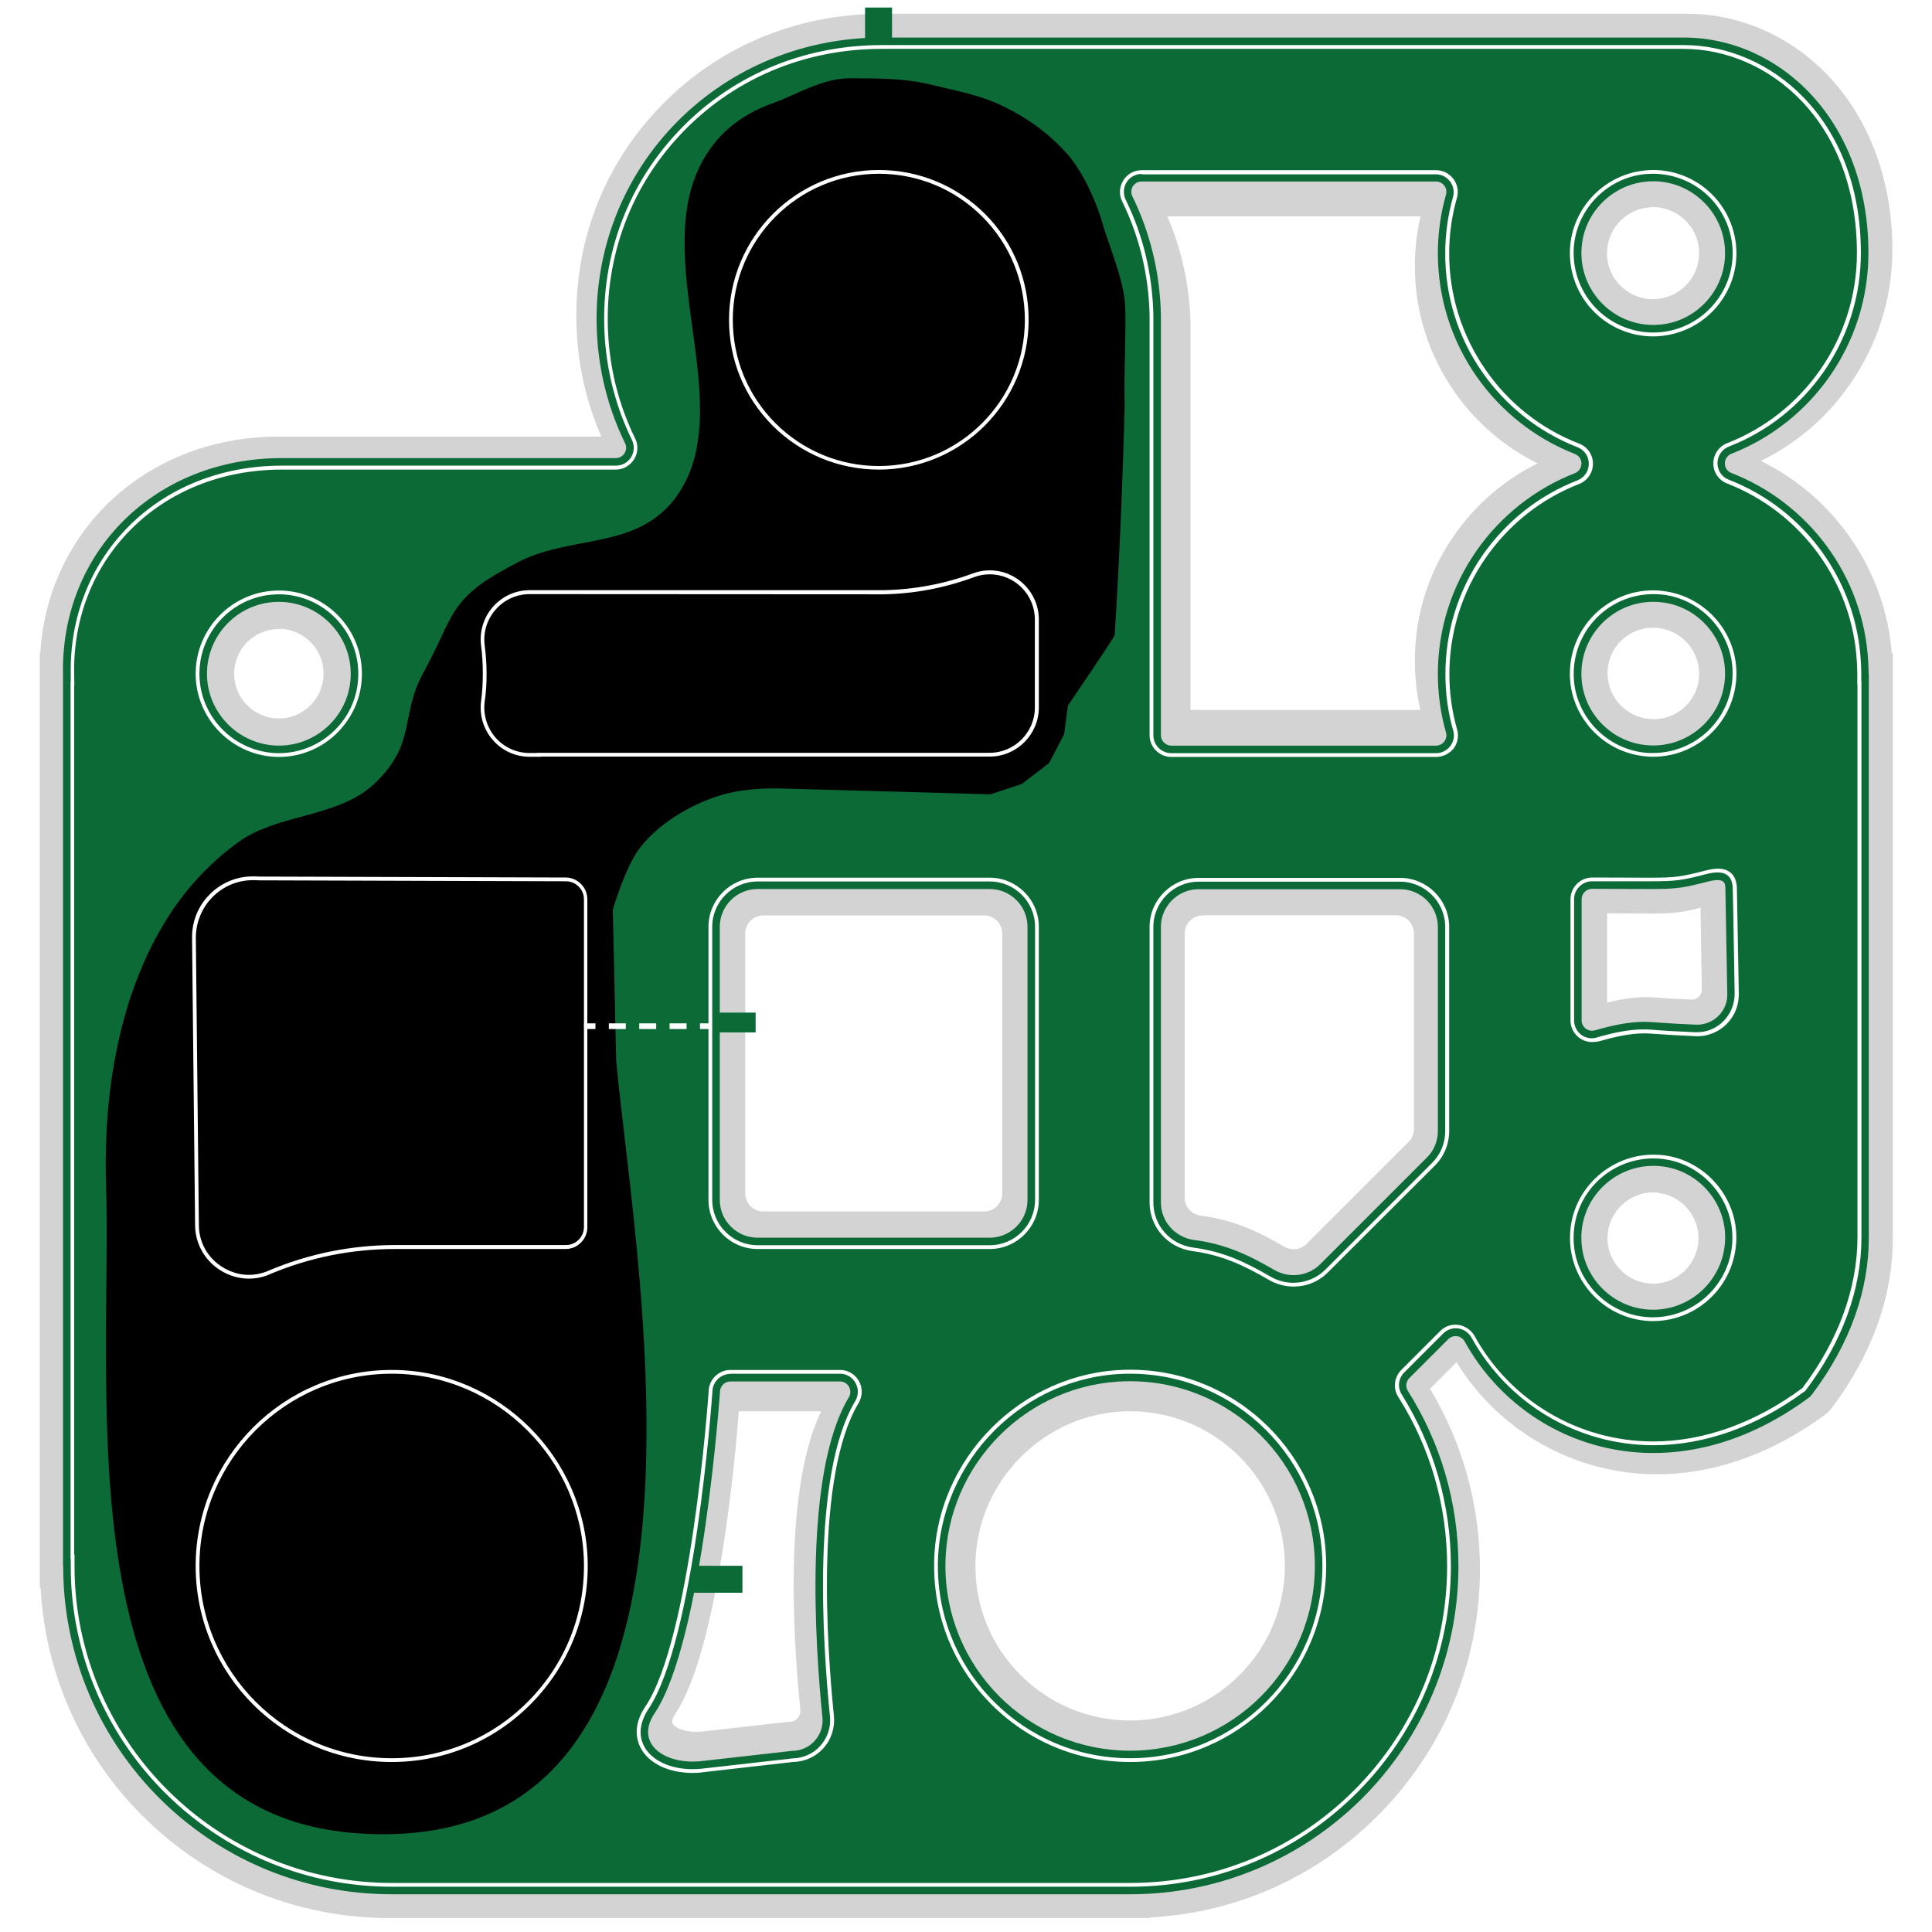
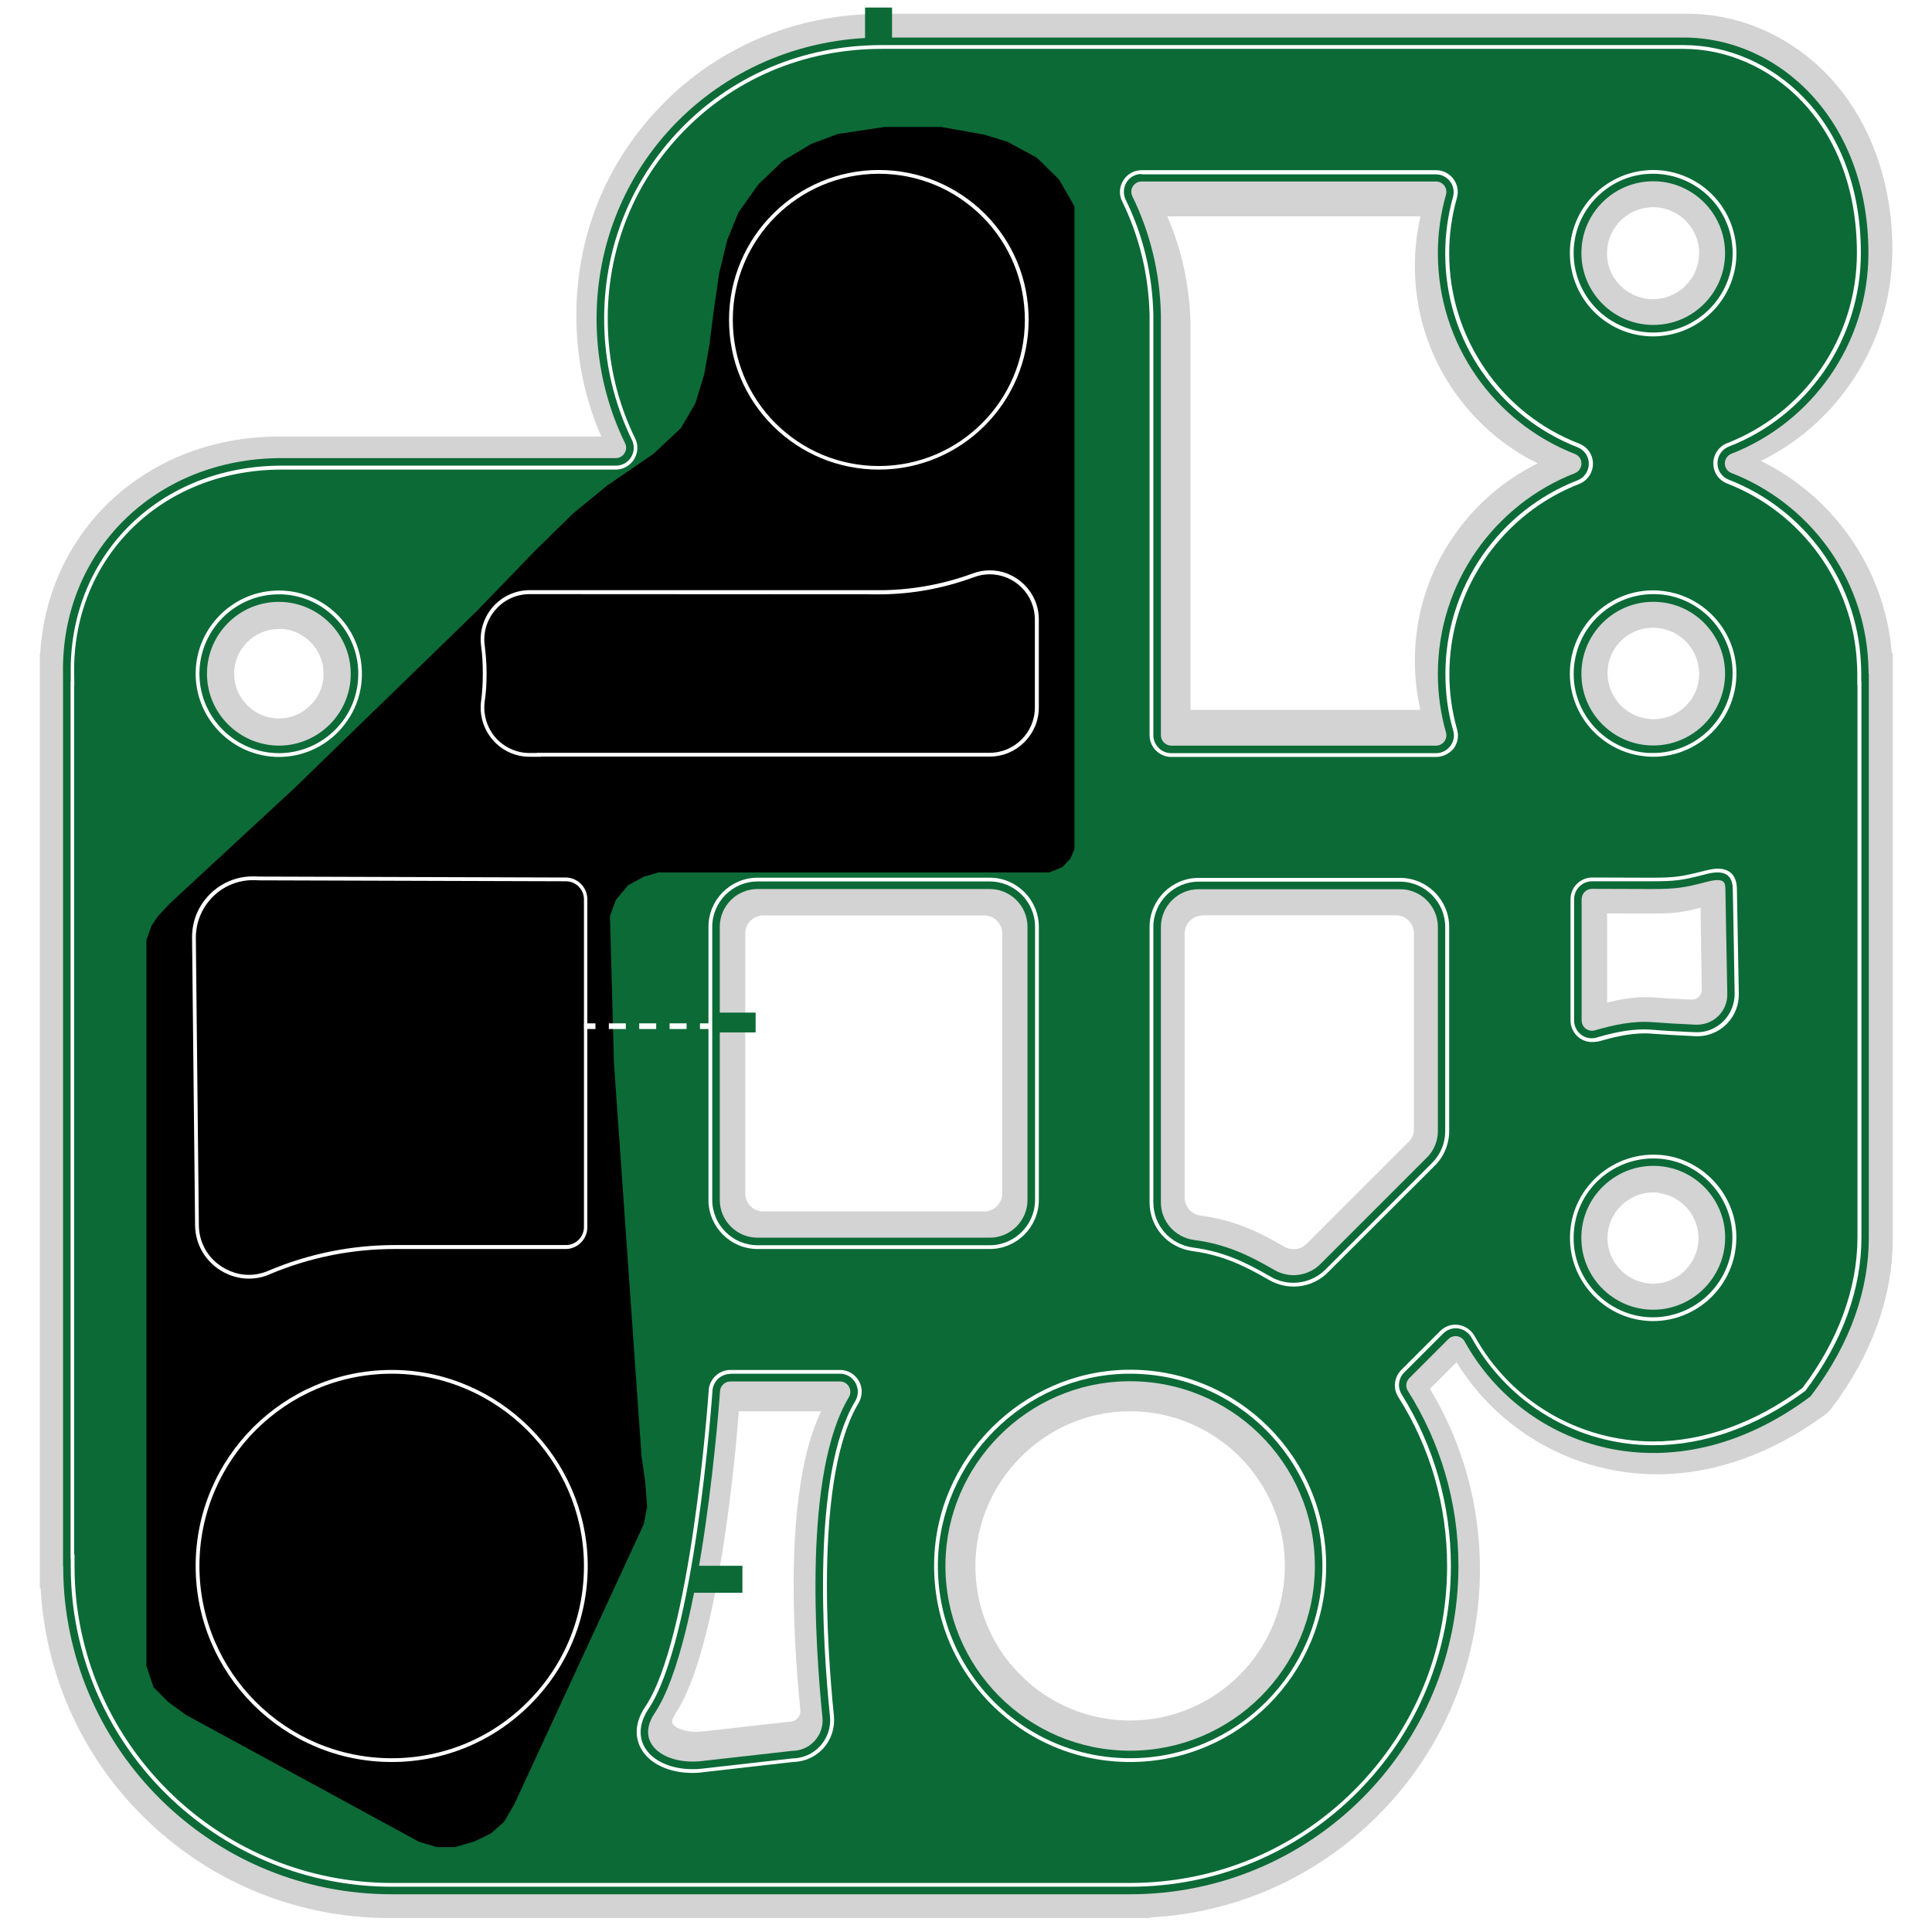
<svg xmlns="http://www.w3.org/2000/svg" version="1.1" id="SCENE_3" x="0px" y="0px" viewBox="0 0 1024 1024" style="enable-background:new 0 0 1024 1024;" xml:space="preserve">
  <style type="text/css">
- 	.st0{fill:#D3D3D3;}
- 	.st1{fill:#0C6A37;}
- 	.st2{fill:#231F20;display: none;}
- 	.st3{fill:#FFFFFF;}
- </style>
+ 		.st0 {
+ 			fill: #D3D3D3;
+ 		}
+ 
+ 		.st1 {
+ 			fill: #0C6A37;
+ 		}
+ 
+ 		.st2 {
+ 			fill: #231F20;
+ 			display: none;
+ 		}
+ 
+ 		.st3 {
+ 			fill: #FFFFFF;
+ 		}
+ 	</style>
  <rect id="BACKGROUND_cobblestone" class="st0" width="1024" height="1024" />
  <g id="OBSTACLES">
    <path id="31_grass2" class="st3" d="M1024,1024H0V0h1024V1024z M599.4,1016.6h10.1v-0.3c45.6-2.4,88.1-21.3,120.7-53.9   c34.9-34.9,54.2-81.4,54.2-130.8c0-33.8-9.1-66.7-26.5-95.5l14.1-14.1c22.6,36.8,62.8,59.4,106.3,59.4l0,0   c30.4,0,61.1-11,89.2-31.7c1.2-0.9,2.2-1.9,3.1-3.1c21.3-28,32.6-59.1,32.6-89.9V346.2h-0.5c-3.5-43.8-30.1-82.6-69.4-101.9   c19-9.3,35.3-23.3,47.4-40.9c14.6-21,22.3-45.5,22.3-71.2c0-35.6-11.7-67.8-32.8-90.8c-19.9-21.6-47.4-34.1-75.7-34.1H467.4   c-46.2,0-88.8,18.2-119.5,51.4c-30.4,32.6-45.2,75.4-42,120.4c1.3,18.3,5.6,35.8,12.8,52.3H147.7c-35.9,0-68.6,13.2-92.3,37.2   c-20.4,20.8-32.3,48-34.1,77.7h-0.2v495.4h0.4c0,0.4,0,0.8,0.1,1.3c2.9,47,23.4,90.8,57.7,123.1c34.5,32.6,79.6,50.5,127,50.5   H599.4z" />
    <path id="31_grass2" class="st3" d="M391.6,748c-1.6,21.2-10.7,126.1-33.7,160.4c-0.8,1.3-2.2,3.7-1.4,5.1   c1.1,2.2,5.9,4.4,12.5,4.4c1.1,0,2.2-0.1,3.5-0.2l45.3-5.1h0.6c2.2,0,3.7-1.2,4.3-1.9c0.7-0.7,1.7-2.2,1.5-4.5   c-4.3-42.7-8.3-117.9,11-158.2H391.6z" />
    <path id="31_grass2" class="st3" d="M599,748c-0.5,0-0.9,0-1.4,0c-43.9,0.7-80.1,37-80.6,81   c-0.3,22.1,8.1,42.9,23.7,58.6s36.3,24.3,58.3,24.3c45.2,0,82-36.8,82-82C681,784.8,644.2,748,599,748z" />
    <path id="31_grass2" class="st3" d="M207.6,748c-45.2,0-82,36.8-82,82s36.8,82,82,82c22.1,0,42.8-8.7,58.4-24.4   c15.5-15.8,23.9-36.7,23.6-58.8c-0.7-43.9-36.9-80.2-81-80.8C208.3,748,208,748,207.6,748z" />
    <path id="31_grass2" class="st3" d="M876.2,632c-6.7,0-13.2,2.9-17.8,7.9c-4.6,5.1-6.9,11.6-6.3,18.5   c1,11.7,10.7,21.1,22.4,21.9c0.5,0,1.1,0.1,1.6,0.1c6.8,0,13.3-2.9,17.9-8c4.6-5.2,6.8-11.8,6.1-18.6c-1.1-10.9-9.7-19.9-20.5-21.4   C878.5,632,877.3,632,876.2,632z" />
    <path id="31_grass2" class="st3" d="M637.5,485.2c-5.3,0-9.6,4.3-9.6,9.6v139.9c0,4.9,3.5,8.9,8.5,9.6   c17.2,2.3,29.8,8,44.5,16.6c1.4,0.8,3.1,1.2,4.8,1.2c2.6,0,5-1,6.8-2.8l54.1-54.1c1.7-1.7,2.8-4.1,2.8-6.6V494.7   c0-5.3-4.3-9.6-9.6-9.6H637.5z" />
    <path id="31_grass2" class="st3" d="M137.8,485.2c-4.2,0-8.1,1.6-11,4.6c-2.9,2.9-4.5,6.8-4.5,11l1.5,144.3   c0,3.2,1.2,6.3,3.6,8.5c2.3,2.2,5.2,3.4,8.3,3.4c1.5,0,2.9-0.3,4.5-0.9l0.2-0.1c21.8-9.2,45.1-13.9,68.9-13.9h81.6V485.7L140,485.2   l-0.8-0.1C138.8,485.2,138.3,485.2,137.8,485.2z" />
    <path id="31_grass2" class="st3" d="M404.5,485.2c-5.2,0-9.5,4.3-9.5,9.5v137.9c0,5.2,4.3,9.5,9.5,9.5h117.2   c5.2,0,9.5-4.3,9.5-9.5V494.7c0-5.2-4.3-9.5-9.5-9.5H404.5z" />
    <path id="31_grass2" class="st3" d="M851.8,531.4c6.2-1.6,13.3-2.9,20.4-2.9c1.7,0,3.3,0.1,4.9,0.2   c4.8,0.4,11.2,0.8,19.3,1.1c0.1,0,0.3,0,0.3,0c1.4,0,2.8-0.5,3.8-1.6c1.1-1.1,1.6-2.4,1.5-3.9c0,0-0.7-40.4-0.7-43.2   c-9.7,2.5-14,3.1-26.2,3.1l-23.3-0.1L851.8,531.4L851.8,531.4z" />
    <path id="31_grass2" class="st3" d="M147.8,333.4c-13.1,0-23.7,10.6-23.7,23.7c0,13,10.6,23.7,23.7,23.7   c6.6,0,12.8-2.7,17.3-7.6c4.6-4.9,6.8-11.2,6.3-17.9c-0.8-11.7-10.2-21.1-22-22C149,333.4,148.4,333.4,147.8,333.4z" />
    <path id="31_grass2" class="st3" d="M752.9,376.5c-2-8.5-3-17.4-3-26.3c0-23.9,7.2-46.9,20.8-66.4   c11.4-16.4,26.5-29.4,44.3-38.2c-17.7-8.7-32.9-21.8-44.3-38.2c-13.6-19.6-20.8-42.5-20.8-66.4c0-8.9,1-17.7,3-26.3H618.7   c7.7,17.7,11.8,36.8,12.3,56.6v205H752.9L752.9,376.5z" />
    <path id="31_grass2" class="st3" d="M876.2,332.7c-6.8,0-13.5,2.9-18,8c-4.7,5.2-6.8,11.9-6,18.8   c1.2,11.2,10.2,20.3,21.5,21.5c0.9,0.1,1.8,0.2,2.7,0.2c6.8,0,13.5-2.9,18-8c4.7-5.2,6.8-11.9,6-18.8   c-1.2-11.2-10.2-20.3-21.5-21.5C878,332.8,877.1,332.7,876.2,332.7z" />
    <path id="31_grass2" class="st3" d="M301.2,332.7c-2.4,0-4.7,1-6.2,2.8c-1.6,1.8-2.3,4.2-2,6.7c0.6,4.4,0.9,9,0.9,13.9   c0,4.9-0.3,9.6-0.9,14c-0.3,2.4,0.4,4.7,2,6.6c1.3,1.6,3.2,2.5,5.1,2.7h1.1H504c4.6,0,8.3-3.7,8.3-8.3v-38.8c0-5-4.2-8.3-8.3-8.3   c-0.9,0-1.9,0.2-2.8,0.5c-14.1,5.2-28.8,8-43.7,8.2L301.2,332.7z" />
    <path id="31_grass2" class="st3" d="M465.8,111.4c-31.8,0-57.7,25.8-57.7,57.7c0,15.5,6,29.9,16.8,40.9   c10.8,10.9,25.4,16.9,40.9,16.9c31.9,0,57.7-25.8,57.7-57.7c0-15.5-6-29.9-16.8-40.9C495.7,117.4,481.3,111.4,465.8,111.4v-9.1   V111.4z" />
    <path id="31_grass2" class="st3" d="M876.2,109.8c-0.9,0-1.8,0.1-2.7,0.2c-11.3,1.2-20.4,10.2-21.6,21.6   c-0.8,7,1.4,13.7,6.1,18.9c4.6,5.1,11.3,8.1,18.1,8.1c0.9,0,1.8-0.1,2.7-0.2c11.3-1.2,20.4-10.2,21.6-21.6c0.8-7-1.4-13.7-6.1-18.9   C889.7,112.8,883,109.8,876.2,109.8z" />
    <rect id="21" x="531.2" y="472.5" class="st2" width="122.5" height="27.8" />
    <rect id="32" x="637.5" y="370.8" class="st2" width="22.8" height="129.5" />
    <rect id="321" x="395.7" y="631.4" class="st2" width="22.8" height="118.3" />
    <rect id="322" x="134.9" y="644" class="st2" width="22.8" height="154.4" />
    <rect id="323" x="362.5" y="907" class="st2" width="22.8" height="110.9" />
    <rect id="324" x="608.5" y="3.3" class="st2" width="22.8" height="111.5" />
    <rect id="325" x="489.2" y="203.5" class="st2" width="22.8" height="125.2" />
    <rect id="326" x="272.1" y="373.3" class="st2" width="22.8" height="115.4" />
    <rect id="328" x="149.6" y="223.4" class="st2" width="22.8" height="115.4" />
  </g>
  <g id="ROAD">
    <path id="TRACK_asphalt1" class="st1" d="M990.5,357h-0.1c0-2-0.1-4.1-0.2-6.1c-2.4-45.7-31.7-84.3-72.5-100.2c-2.1-0.8-3.5-2.8-3.5-5.1c0-2.2,1.4-4.3,3.5-5.1   c42.5-16.6,72.6-58,72.6-106.4c0-70.6-47.3-114.2-97.9-114.2h-424h-1c-88.3,0-157.1,72.2-150.8,160.2c1.4,19.5,6.5,38.1,14.7,54.8   c1.8,3.6-0.9,7.9-4.9,7.9H300H149.3c-67.5,0-117.1,50.1-115.9,114.3h0v473h0.1c0,3.5,0.1,7.1,0.3,10.7   C39.4,931.9,115,1004,207.6,1004l0,0H599v0c96.1,0,174-77.8,174-174c0-34.1-9.8-65.9-26.8-92.8c-1.4-2.2-1-5,0.8-6.8l20.6-20.6   c2.6-2.6,6.9-2,8.7,1.2c31.3,56.8,109.3,84,182.7,29.6c0.4-0.3,0.8-0.7,1.1-1.1c21.2-28,30.4-56.7,30.4-83.4h0V357z M914.5,471.5   c0,0.1,0.6,33.9,1,55.3c0.2,9.3-7.5,16.7-16.8,16.3c-7.4-0.3-15.8-0.8-22.4-1.3c-10.8-0.9-21.2,1.5-31,4.3c-3.5,1-7-1.6-7-5.3   v-64.2c0-3,2.5-5.5,5.5-5.5l31,0.1c13.8,0,17.5-0.6,30.2-3.9C914.1,465,914.5,467.8,914.5,471.5z M914.1,352.9   c2.6,24.2-17.8,44.6-42,42c-17.7-1.9-31.9-16.1-33.7-33.7c-2.6-24.2,17.8-44.6,42-42C898,321,912.2,335.2,914.1,352.9z M872.1,96.3   c24.2-2.6,44.6,17.8,42,42c-1.9,17.7-16.1,31.9-33.7,33.7c-24.2,2.6-44.6-17.8-42-42C840.2,112.4,854.4,98.2,872.1,96.3z    M465.8,96.1c40.6,0,73.4,32.8,73.4,73.4c0,40.3-33.1,73.4-73.4,73.4c-40.6,0-73.4-32.8-73.4-73.4   C392.4,129.2,425.5,96.1,465.8,96.1z M260.9,341.6c-1.6-12,7.7-22.7,19.8-22.7H300h168.5c17.3-0.3,33.9-3.6,49.3-9.3   c13-4.8,26.8,5,26.8,18.8V375c0,11-9,20-20,20H381.5h-76.1h-24.7v0.1c-12.1,0-21.4-10.7-19.8-22.7c0.7-5,1-10.2,1-15.4   C261.9,351.8,261.6,346.7,260.9,341.6z M419.8,928l-47.9,5.4c-19.5,2.2-35.8-9.2-24.9-25.4c25.6-38.3,34.6-170.3,34.6-170.3   c0-3,2.5-5.5,5.5-5.5h58.1c4.3,0,6.9,4.7,4.7,8.4c-24,39.8-17.9,130.9-14,169.6C436.9,919.7,429.4,928,419.8,928z M401.5,656   c-11,0-20-9-20-20V491.2c0-11,9-20,20-20h123.1c11,0,20,9,20,20V636c0,11-9,20-20,20H401.5z M299.9,471.1c3,0,5.5,2.5,5.5,5.5   v173.9c0,3-2.5,5.5-5.5,5.5h-90.5c-24.4,0-47.6,5-68.7,13.9c-0.1,0-0.2,0.1-0.3,0.1c-14.8,6.1-31-5-31-21l-1.6-152   c-0.2-15.6,13.3-27.9,28.8-26.4l0.3,0L299.9,471.1z M150.5,319.1c18.8,1.3,34,16.5,35.3,35.3c1.6,22.2-16.1,40.8-38,40.8   c-21-0.1-38.1-17.2-38.1-38.1C109.7,335.2,128.3,317.5,150.5,319.1z M109.7,830c0-54.5,44.5-98.6,99.2-97.9   c52.8,0.7,95.9,43.7,96.6,96.4c0.8,54.8-43.4,99.4-97.9,99.4C153.6,927.9,109.7,884.1,109.7,830z M599,927.9   c-54.4,0-98.5-44.4-97.9-99.1c0.6-52.7,43.5-95.9,96.2-96.7c54.8-0.9,99.6,43.2,99.6,97.9C696.9,884.1,653,927.9,599,927.9z    M762.1,599.5c0,5.3-2.1,10.4-5.9,14.1L699.8,670c-6.4,6.4-16.3,7.7-24.2,3.2c-14.3-8.3-26.1-13.8-42.8-16   c-10-1.4-17.5-9.8-17.5-19.9v-146c0-11,9-20,20-20h106.8c11,0,20,9,20,20V599.5z M834.7,250.8c-42.5,16.6-72.6,58-72.6,106.4   c0,10.8,1.5,21.2,4.3,31c1,3.5-1.6,7-5.3,7H620.8c-3,0-5.5-2.5-5.5-5.5V166.8c-0.5-22.5-5.8-43.7-15.1-62.7   c-1.8-3.7,0.8-7.9,4.9-7.9h156c3.7,0,6.3,3.5,5.3,7c-2.8,9.8-4.3,20.3-4.3,31c0,48.4,30.1,89.8,72.6,106.4c2.1,0.8,3.5,2.8,3.5,5.1   C838.2,247.9,836.8,250,834.7,250.8z M873.7,694.1c-18.6-1.2-33.8-16-35.4-34.6c-2.2-24.4,18.9-44.6,43.4-41.2   c17.2,2.4,30.8,16.5,32.5,33.9C916.4,675.8,897.1,695.6,873.7,694.1z" />
    <circle id="START" cx="365" cy="563" r="3.4" class="st1" />
    <g id="CHECK">
      <rect id="1" x="286" y="536.7" class="st1" width="114.5" height="10.5" />
      <rect id="2" x="458.5" y="4" class="st1" width="14.3" height="110.9" />
      <rect id="3" x="230.6" y="912" class="st1" width="11.4" height="85" />
      <rect id="4" x="278.6" y="829.9" class="st1" width="114.9" height="14.3" />
    </g>
  </g>
-   <path id="drive" class="st4" d="M326.6,562.4l-1.8-80.2c0,0,1.8-6.3,4.7-13.8c1.3-3.3,2.7-6.8,4.3-10c1.7-3.4,3.4-6.6,5.3-8.9  c3.7-4.8,8.2-9.2,13.6-13.2c5.6-4.2,12.1-8,19.7-11.3c3.3-1.4,6.6-2.6,9.9-3.6c4.2-1.2,8.4-2.1,12.7-2.6c6-0.8,12-1,18.1-0.9  C419.2,418,525,421,525,421l16.6-5.5l14.4-11l8-15.3l2-15.2c0,0,24.7-36.2,24.8-37.4c0.8-12.8,1.6-26.1,2.2-39.1  c0.7-13.7,1.3-27.1,1.7-39c0.9-24,1.4-42.1,1.4-45.3c-0.1-3-0.1-5.9-0.1-8.7c0-15.2,0.8-29,0.4-41.4c-0.1-2.9-0.5-6-1.1-9.1  c-1.3-6.7-3.6-13.7-5.8-20.1c-1.9-5.7-3.8-10.9-5.1-15.3c-0.6-2.2-1.4-4.6-2.3-7.1c-3.8-10.6-9.9-22.7-16.8-30.3  c-8.6-9.4-18.6-17.8-35.3-25.7c-10.7-5.1-23.6-7.5-37.3-10.8s-28.3-3.2-42.6-3.2s-28.2,8.8-40.5,13.2c-12.3,4.4-23.1,11.3-31.1,21.4  c-10.2,12.9-14.4,27.8-15.4,43.8s1,32.8,3.3,49.7s4.8,33.6,4.6,49.3s-3,30.2-11.3,42.6c-5.1,7.6-11.2,12.7-17.8,16.4  c-6.6,3.7-13.9,5.9-21.4,7.6c-7.5,1.7-15.2,2.9-22.8,4.6c-7.6,1.7-15.1,3.8-22.2,7.4c-9.6,4.9-16.5,9-21.7,12.9  c-5.2,4-8.8,7.8-11.7,11.9c-2.9,4.2-5.2,8.8-7.8,14.4s-5.7,12.1-10.1,20.2c-3,5.6-4.8,10.7-6,15.5c-1.2,4.9-2,9.5-3,14.1  c-1.1,4.6-2.4,9.2-5,13.9c-2.5,4.8-6.2,9.7-11.9,15.1c-4.7,4.4-10.2,7.6-16.2,10.2c-6,2.5-12.4,4.4-18.8,6.2s-13,3.4-19.2,5.6  c-6.2,2.2-12.1,4.8-17.3,8.5c-14.1,10.1-25.8,22.4-35.2,36.2C82.2,496,75,511.4,69.5,527.5c-5.4,16.1-9,33-11.1,49.9  c-2.1,16.9-2.7,33.9-2.2,50.2c0.9,27.8-0.3,62.5,0,99.1c0.2,36.6,1.8,75.1,8.3,110.5c6.5,35.4,17.8,67.7,37.6,91.8  s47.8,40,87.8,42.7c51.5,3.5,86.4-12.9,109.8-41.4c23.4-28.5,35.1-69,40-113.6s3.1-93.4-0.7-138.4  C335.2,633.2,329.4,592,326.6,562.4z" />
+   <path id="drive" class="st5" d="M325.4,563.3l-2.1-77.8l3.1-8.5l6.5-7.8l8.3-4.5l7.8-2.3c8.1,0,16.2,0,24.3,0c14.1,0,28.1,0,42.2,0  c19.7,0,39.3,0,59,0c18.1,0,36.2,0,54.2,0c9,0,18,0,27,0c0.1,0,0.3,0,0.4,0l7-2.8l4.2-4.5l2.2-5c0-12,0-23.9,0-35.9  c0-25.6,0-51.2,0-76.8c0-32.6,0-65.3,0-97.9c0-29,0-58,0-87c0-14.2,0-28.3,0-42.5c0-0.2,0-0.4,0-0.6l-8.2-14.3l-11.7-11.5l-15.7-8.5  l-12.5-3.8l-22.5-4h-30L444.1,71l-14.2,5.3l-15,9l-13,12.5l-10.5,14.8l-6,14.8l-4.2,17.3l-2.7,18.5l-2.5,19.5l-2.7,15.5l-4.7,15.5  l-7.7,13.2l-14.5,13.6l-24.5,16.8L303.9,272l-20.2,19.8l-31.2,32.3l-96.2,93.4l-66,61.1l-6.5,6.9l-3.5,5.2l-2.7,7.5  c0,6.7,0,13.3,0,20c0,7.1,0,14.2,0,21.3c0,12.3,0,24.6,0,37c0,16.1,0,32.2,0,48.2c0,18.1,0,36.2,0,54.4c0,18.8,0,37.5,0,56.3  c0,17.7,0,35.3,0,53c0,15.1,0,30.3,0,45.4c0,10.9,0,21.8,0,32.8c0,5.2,0,10.5,0,15.7c0,0.2,0,0.4,0,0.7l3.8,11.3l7.8,7.8l9.3,6.8  l123.6,67.3l9.4,2.8h9.7l10.3-3l8.8-4.3l6.8-6l5.3-9l68.8-148.8l1.8-9.3l-1-13l-2-14L325.4,563.3z" />
  <g id="layout_overview">
    <path class="st3" d="M594,1000H207.6c-89.7,0-164.3-70.1-169.8-159.5c-0.2-3.3-0.3-6.8-0.3-10.4l0-4h-0.1V361.1h0.1l0-4.1   c-0.5-29.6,10.2-57.1,30.1-77.4c20.8-21.2,49.8-32.8,81.8-32.8h177.1c3.3,0,6.3-1.7,8-4.5c1.7-2.8,1.9-6.2,0.4-9.2   c-8.1-16.6-12.9-34.5-14.3-53.3c-2.9-40.9,10.6-79.7,38.1-109.3c28-30.1,66.6-46.6,108.7-46.6h425c45.5,0,93.9,38.6,93.9,110.2   c0,22.6-6.8,44.3-19.6,62.8c-12.6,18.1-30,31.9-50.4,39.8c-3.6,1.4-6,4.9-6,8.8c0,4,2.4,7.4,6.1,8.8c40.2,15.7,67.7,53.6,69.9,96.7   c0.1,1.9,0.2,3.9,0.2,5.9l0,4h0.1v295.1c0,27.5-10.3,55.5-29.6,81c-0.1,0.1-0.2,0.2-0.3,0.3c-25.4,18.8-53.1,28.7-80.3,28.7   c-40.2,0-77.1-21.9-96.5-57.1c-1.7-3-4.9-4.9-8.3-4.9c-2.5,0-4.9,1-6.7,2.8l-20.6,20.6c-3.2,3.2-3.7,8-1.3,11.8   C760,766.4,769,797.8,769,830c0,45.4-17.7,88.1-49.8,120.2c-32.1,32.1-74.8,49.8-120.2,49.8L594,1000z M39.4,824h0.1l0,6   c0,3.5,0.1,7,0.3,10.3C45.2,928.7,118.9,998,207.6,998H593l6,0c44.9,0,87.1-17.5,118.8-49.2C749.5,917.1,767,874.9,767,830   c0-31.8-8.9-62.8-25.9-89.6c-2.9-4.5-2.2-10.4,1.6-14.3l20.6-20.6c2.2-2.2,5.1-3.4,8.1-3.4c4.1,0,8,2.3,10.1,5.9   c19,34.6,55.4,56,94.8,56c26.7,0,54-9.8,79-28.3c19-25.1,29.1-52.7,29.2-79.7V363h-0.1l0-6c0-1.9-0.1-3.9-0.2-5.8   c-2.2-42.3-29.2-79.5-68.7-94.9c-4.5-1.7-7.4-5.9-7.4-10.7c0-4.7,2.9-9,7.3-10.7c20-7.8,37.1-21.3,49.5-39.1   c12.6-18.2,19.3-39.5,19.3-61.7c0-70.3-47.3-108.2-91.9-108.2h-425c-41.5,0-79.6,16.3-107.2,46c-27.1,29.1-40.5,67.4-37.6,107.8   c1.3,18.5,6.1,36.2,14.1,52.6c1.8,3.5,1.6,7.7-0.5,11.1c-2.1,3.4-5.8,5.5-9.7,5.5H149.3c-31.4,0-60,11.4-80.4,32.2   c-19.6,19.9-30.1,46.9-29.6,76l0.1,6.1h-0.1V824z" />
    <path class="st3" d="M367.1,939.7c-12.6,0-23.2-5-27.5-13.2c-3.5-6.6-2.7-14.4,2.4-21.9c24.1-35.9,33.2-161.5,33.6-167.2   c0.1-6.2,5.3-11.3,11.5-11.3h58.1c4.2,0,7.9,2.2,10,5.8c2.1,3.6,2,8.1-0.1,11.7c-23.1,38.3-16.9,128.8-13.1,165.9   c0.6,6.2-1.4,12.5-5.6,17.1c-4.1,4.6-10,7.2-16.2,7.3l-47.5,5.4C370.8,939.6,368.9,939.7,367.1,939.7z M387.1,728.2   c-5.1,0-9.4,4.2-9.5,9.3l0,0.1c-0.4,5.4-9.5,131.8-33.9,168.2c-4.6,6.9-5.4,13.9-2.3,19.8c4,7.5,13.9,12.1,25.7,12.1   c1.7,0,3.5-0.1,5.2-0.3L420,932c5.7-0.1,11.1-2.5,14.8-6.7c3.8-4.2,5.7-9.9,5.1-15.6c-3.8-37.3-10-128.2,13.4-167.1   c1.8-3,1.8-6.7,0.1-9.7c-1.7-3-4.8-4.8-8.2-4.8H387.1z" />
    <path class="st3" d="M599,933.9c-28,0-54.2-11-73.9-30.9c-19.7-19.9-30.3-46.3-30-74.3c0.6-55.7,46.5-101.7,102.1-102.7   c58.1-1,105.7,46,105.7,103.9C702.9,887.3,656.3,933.9,599,933.9z M599,728.1c-0.6,0-1.2,0-1.7,0c-54.6,0.9-99.5,46.1-100.2,100.7   c-0.3,27.4,10.1,53.3,29.4,72.8c19.3,19.5,45,30.3,72.5,30.3c56.2,0,101.9-45.7,101.9-101.9C700.9,773.8,655.2,728.1,599,728.1z" />
    <path class="st3" d="M207.6,933.9c-57.3,0-103.9-46.6-103.9-103.9s46.6-103.9,103.9-103.9c0.4,0,0.9,0,1.3,0   c55.7,0.7,101.7,46.6,102.6,102.3c0.4,28.1-10.2,54.5-29.9,74.5C261.9,922.9,235.6,933.9,207.6,933.9z M207.6,728.1   c-56.2,0-101.9,45.7-101.9,101.9s45.7,101.9,101.9,101.9c27.5,0,53.3-10.8,72.6-30.4c19.3-19.6,29.7-45.5,29.3-73   c-0.8-54.7-45.9-99.7-100.6-100.4C208.5,728.1,208,728.1,207.6,728.1z" />
    <path class="st3" d="M876.2,700.2c-1,0-1.9,0-2.9-0.1c-21.5-1.4-39.1-18.6-41-40c-1.1-12.5,2.9-24.4,11.4-33.7   c8.4-9.1,20.2-14.4,32.5-14.4c2.1,0,4.2,0.1,6.3,0.4c19.8,2.8,35.6,19.3,37.6,39.2c1.2,12.4-2.9,24.8-11.2,34   C900.5,694.9,888.6,700.2,876.2,700.2z M876.2,614c-11.7,0-23.1,5-31.1,13.7c-8.1,8.8-11.9,20.3-10.9,32.2   c1.8,20.4,18.7,36.9,39.1,38.2c0.9,0.1,1.9,0.1,2.8,0.1c11.8,0,23.2-5.1,31.2-13.9c8-8.8,11.9-20.6,10.7-32.5   c-1.9-19-17-34.8-35.9-37.4C880.2,614.1,878.2,614,876.2,614z" />
    <path class="st3" d="M685.6,681.9c-4.5,0-9-1.2-13-3.5c-14-8.1-25.1-13.2-40.6-15.3c-13.1-1.8-22.7-12.7-22.7-25.8v-146   c0-14.3,11.7-26,26-26h106.8c14.3,0,26,11.7,26,26v108.2c0,6.9-2.8,13.6-7.7,18.4L704,674.2C699.1,679.2,692.6,681.9,685.6,681.9z    M635.3,467.3c-13.2,0-24,10.8-24,24v146c0,12.1,8.8,22.2,20.9,23.9c15.8,2.1,27.2,7.3,41.3,15.5c3.7,2.1,7.8,3.2,12,3.2   c6.4,0,12.5-2.5,17-7l56.4-56.4c4.5-4.4,7.1-10.5,7.1-16.9V491.3c0-13.2-10.8-24-24-24H635.3z" />
    <path class="st3" d="M131.9,677.7c-7.3,0-14.6-3-19.9-8.2c-5.6-5.4-8.6-12.7-8.6-20.4l-1.6-152c-0.1-8.7,3.2-16.9,9.3-23   c6.1-6.2,14.3-9.6,22.9-9.6c1,0,2.1,0,3.1,0.1l162.7,0.5c6.3,0,11.5,5.2,11.5,11.5v173.9c0,6.3-5.2,11.5-11.5,11.5h-90.5   c-23,0-45.3,4.5-66.4,13.4l-0.4,0.2C139.2,677,135.5,677.7,131.9,677.7z M134.1,466.5c-8.1,0-15.8,3.2-21.5,9   c-5.7,5.8-8.8,13.5-8.8,21.6l1.6,152c0,7.2,2.8,14,8,19c5,4.8,11.7,7.6,18.5,7.6c3.4,0,6.8-0.7,10-2l0.4-0.2   c21.3-9,43.9-13.6,67.2-13.6h90.5c5.2,0,9.5-4.3,9.5-9.5V476.6c0-5.2-4.3-9.5-9.5-9.5l-162.8-0.5l-0.1,0   C136,466.5,135,466.5,134.1,466.5z" />
    <path class="st3" d="M524.6,662H401.5c-14.3,0-26-11.7-26-26V491.2c0-14.3,11.7-26,26-26h123.1c14.3,0,26,11.7,26,26V636   C550.6,650.3,538.9,662,524.6,662z M401.5,467.2c-13.2,0-24,10.8-24,24V636c0,13.2,10.8,24,24,24h123.1c13.2,0,24-10.8,24-24V491.2   c0-13.2-10.8-24-24-24H401.5z" />
    <path class="st3" d="M843.8,552.3c-3,0-5.9-1.2-8-3.3c-2.2-2.2-3.4-5.1-3.4-8.2v-64.2c0-6.3,5.2-11.5,11.5-11.5h0l31,0.1   c13.3,0,16.5-0.6,28.7-3.7c2.8-0.7,5-1.1,6.9-1.1c3.8,0,10.1,1.4,10.1,11c0,0.3,1,55.3,1,55.3c0.1,6-2.1,11.6-6.3,15.9   c-4.4,4.5-10.4,6.9-16.7,6.6c-9.3-0.4-16.9-0.9-22.6-1.3c-1.4-0.1-2.8-0.2-4.2-0.2c-8.5,0-16.9,2.1-24.6,4.3   C845.9,552.2,844.8,552.3,843.8,552.3z M843.8,467.1c-5.2,0-9.5,4.3-9.5,9.5v64.2c0,2.6,1,5,2.8,6.8c1.8,1.8,4.1,2.7,6.6,2.7   c0.9,0,1.8-0.1,2.6-0.4c7.9-2.3,16.4-4.3,25.2-4.3c1.5,0,3,0.1,4.4,0.2c5.7,0.5,13.2,0.9,22.5,1.3c5.8,0.3,11.2-1.9,15.2-6   c3.8-3.9,5.8-9,5.8-14.4c0,0-0.9-55-1-55.3c0-6-2.7-9-8.1-9c-1.7,0-3.8,0.3-6.4,1c-12.3,3.2-15.6,3.7-29.2,3.7L843.8,467.1z" />
    <path class="st3" d="M761.1,401.2H620.8c-6.3,0-11.5-5.2-11.5-11.5V166.9c-0.5-21.2-5.4-41.5-14.5-60.1c-1.8-3.6-1.6-7.8,0.6-11.2   c2.1-3.4,5.7-5.4,9.7-5.4h156c3.7,0,7,1.7,9.2,4.6c2.2,2.9,2.9,6.6,1.9,10.1c-2.7,9.4-4.1,19.3-4.1,29.4c0,22.2,6.7,43.5,19.3,61.7   c12.3,17.8,29.4,31.3,49.5,39.1c4.5,1.7,7.4,5.9,7.4,10.7c0,4.7-2.9,9-7.3,10.7c-20,7.8-37.1,21.3-49.5,39.1   c-12.6,18.2-19.3,39.5-19.3,61.7c0,10,1.4,19.9,4.1,29.4c1,3.5,0.3,7.2-1.9,10.1C768.1,399.5,764.8,401.2,761.1,401.2z M605.1,92.2   c-3.3,0-6.3,1.7-8,4.4c-1.7,2.8-1.9,6.2-0.5,9.2c9.3,18.9,14.2,39.4,14.7,61v222.9c0,5.2,4.3,9.5,9.5,9.5h140.3   c3,0,5.8-1.4,7.6-3.8c1.8-2.4,2.4-5.4,1.5-8.3c-2.8-9.6-4.1-19.7-4.1-29.9c0-22.6,6.8-44.3,19.6-62.8c12.6-18.1,30-31.9,50.4-39.8   c3.6-1.4,6-4.9,6-8.8c0-4-2.4-7.4-6.1-8.8c-20.4-8-37.8-21.7-50.4-39.8c-12.9-18.5-19.6-40.2-19.6-62.8c0-10.2,1.4-20.3,4.1-29.9   c0.8-2.9,0.3-5.9-1.5-8.3s-4.6-3.8-7.6-3.8H605.1z" />
    <path class="st3" d="M147.8,401.2c-24.3-0.1-44.1-19.9-44.1-44.1c0-24.3,19.8-44.1,44.1-44.1c1,0,2.1,0,3.1,0.1   c21.8,1.5,39.3,19.1,40.8,40.8c0.9,12.4-3.3,24.1-11.7,33.2C171.7,396.1,160,401.2,147.8,401.2z M147.8,315   c-23.2,0-42.1,18.9-42.1,42.1c0,23.1,18.9,42,42.1,42.1c11.6,0,22.9-4.9,30.8-13.4c8.1-8.6,12-19.9,11.2-31.7   c-1.5-20.8-18.2-37.5-39-39C149.8,315,148.8,315,147.8,315z" />
    <path class="st3" d="M876.2,401.1c-1.6,0-3.2-0.1-4.8-0.3c-20.5-2.2-36.9-18.6-39.1-39.1c-1.3-12.5,2.7-24.9,11.1-34.2   c8.4-9.3,20.3-14.6,32.8-14.6c1.6,0,3.2,0.1,4.8,0.3c20.5,2.2,36.9,18.6,39.1,39.1c1.3,12.5-2.7,24.9-11.1,34.2   C900.6,395.8,888.7,401.1,876.2,401.1z M876.2,314.9c-11.9,0-23.3,5.1-31.3,14c-8,8.9-11.8,20.8-10.6,32.7   c2.1,19.5,17.8,35.2,37.3,37.3c1.5,0.2,3.1,0.2,4.6,0.2c11.9,0,23.3-5.1,31.3-14c8-8.9,11.8-20.8,10.6-32.7   c-2.1-19.5-17.8-35.2-37.3-37.3C879.2,315,877.7,314.9,876.2,314.9z" />
    <path class="st3" d="M286.7,401.1h-6c-7.5,0-14.6-3.2-19.5-8.9c-5-5.7-7.2-13.2-6.2-20.7c0.6-4.5,0.9-9.4,0.9-14.6   c0-5.2-0.3-10-0.9-14.6c-1-7.5,1.3-15,6.2-20.6c4.9-5.6,12-8.9,19.5-8.9l187.7,0c16.1-0.3,32.1-3.3,47.3-8.9   c2.9-1.1,5.9-1.6,8.9-1.6c14.3,0,26,11.7,26,26V375c0,14.3-11.7,26-26,26H286.7V401.1z M280.7,314.9c-6.9,0-13.5,3-18,8.2   c-4.6,5.2-6.7,12.2-5.8,19c0.6,4.7,1,9.6,1,14.9c0,5.3-0.3,10.3-1,14.8c-0.9,6.9,1.2,13.9,5.7,19.1c4.6,5.2,11.1,8.2,18,8.2h4V399   h239.9c13.2,0,24-10.8,24-24v-46.6c0-13.3-10.7-24-24-24c-2.8,0-5.6,0.5-8.2,1.5c-15.5,5.7-31.6,8.8-48,9.1L280.7,314.9z" />
    <path class="st3" d="M465.8,248.9c-21.2,0-41.2-8.3-56.2-23.2c-15-15-23.2-34.9-23.2-56.2c0-43.8,35.6-79.4,79.4-79.4h0   c21.2,0,41.2,8.3,56.2,23.2c15,15,23.2,34.9,23.2,56.2C545.2,213.3,509.6,248.9,465.8,248.9z M465.8,91.1l0,1   c-42.7,0-77.4,34.7-77.4,77.4c0,20.7,8,40.2,22.6,54.8c14.6,14.6,34.1,22.7,54.8,22.7c42.7,0,77.4-34.7,77.4-77.4   c0-20.7-8-40.2-22.6-54.8c-14.6-14.6-34.1-22.7-54.8-22.7L465.8,91.1z" />
    <path class="st3" d="M876.2,178.3c-12.5,0-24.4-5.3-32.8-14.6c-8.4-9.3-12.4-21.8-11.1-34.2c2.2-20.5,18.6-36.9,39.1-39.1   c1.6-0.2,3.2-0.3,4.8-0.3c12.5,0,24.4,5.3,32.8,14.6c8.4,9.3,12.4,21.8,11.1,34.2c-2.2,20.5-18.6,36.9-39.1,39.1   C879.4,178.2,877.8,178.3,876.2,178.3z M876.2,92.1c-1.5,0-3,0.1-4.6,0.2c-19.5,2.1-35.2,17.8-37.3,37.3   c-1.3,11.9,2.6,23.8,10.6,32.7c9,10,22.4,15.2,35.9,13.7c19.5-2.1,35.2-17.8,37.3-37.3c1.3-11.9-2.6-23.8-10.6-32.7   C899.5,97.2,888.1,92.1,876.2,92.1z" />
    <rect x="371" y="542.4" class="st3" width="6" height="3" />
    <path class="st3" d="M363.9,545.4h-9v-3h9V545.4z M347.8,545.4h-9v-3h9V545.4z M331.7,545.4h-9v-3h9V545.4z" />
    <rect x="309.6" y="542.4" class="st3" width="6" height="3" />
  </g>
</svg>
